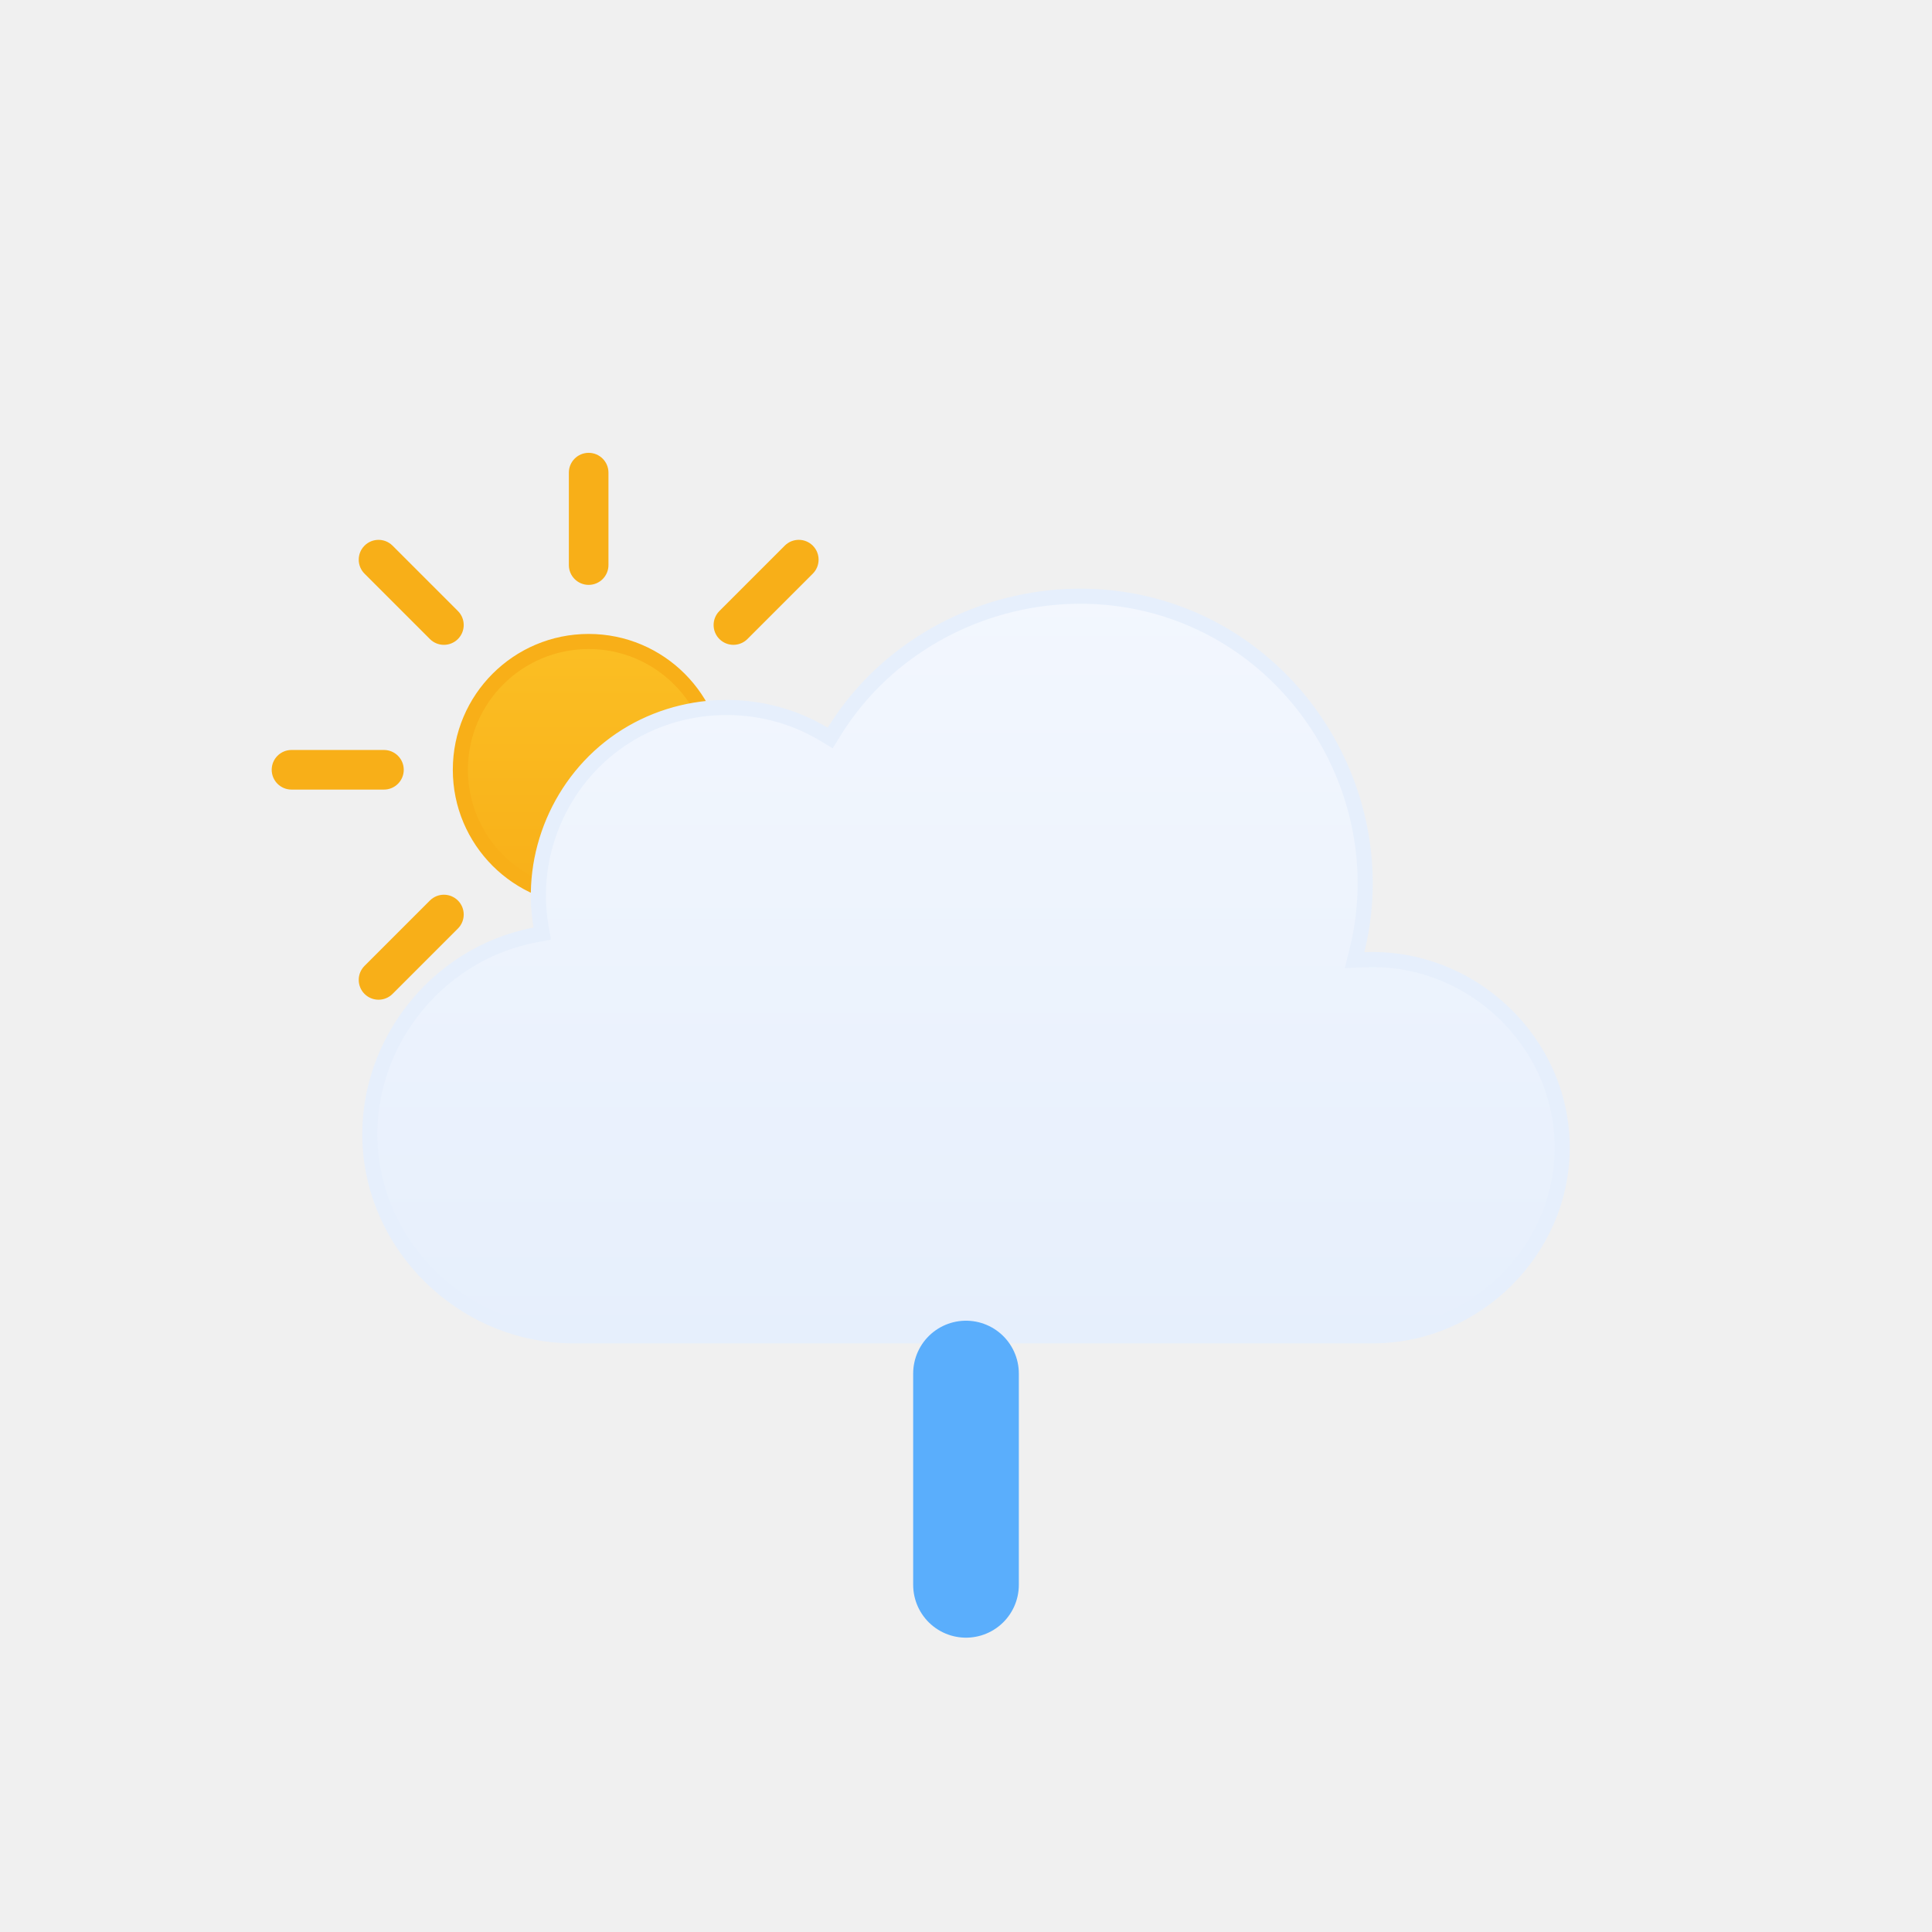
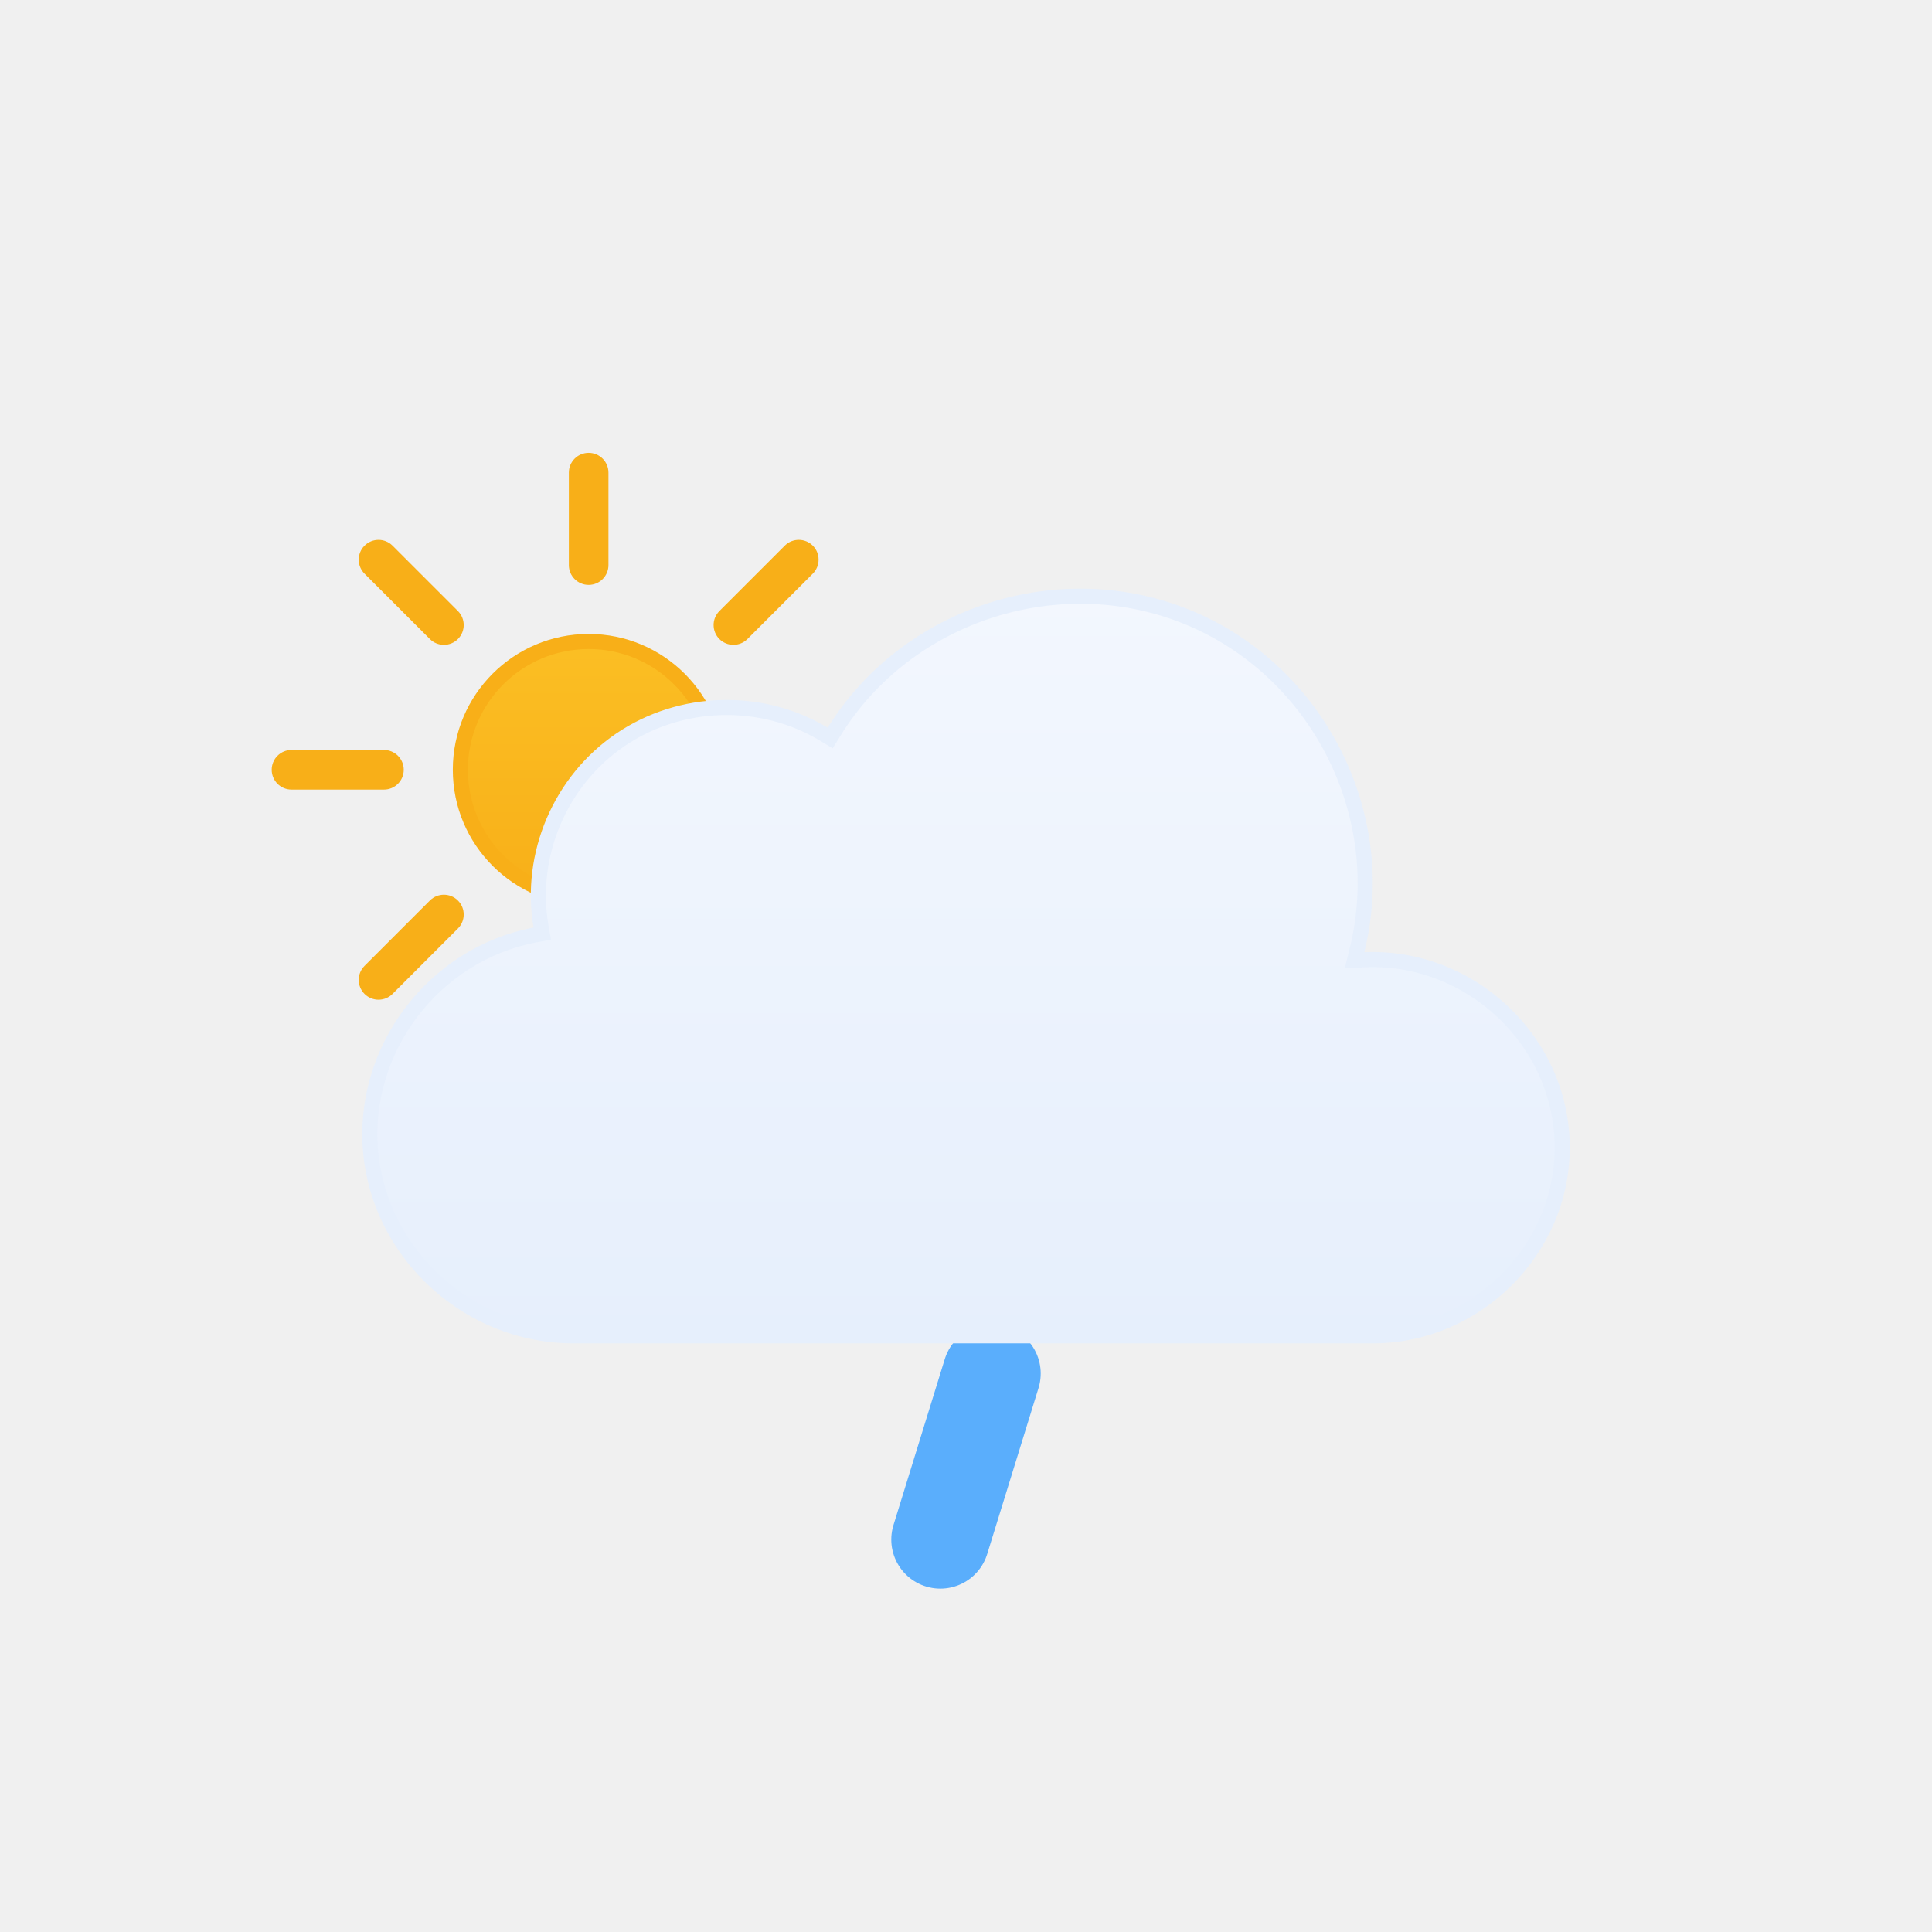
<svg xmlns="http://www.w3.org/2000/svg" fill="none" viewBox="0 0 128 128">
+   <style>.flake{transform-box:fill-box;transform-origin:center}.anim .drop{animation:fall .9s linear infinite}.anim .flake{animation:drift 2.8s ease-in-out infinite}@keyframes fall{0%{transform:translate(3.1px,-10px);opacity:0}12%,88%{opacity:1}100%{transform:translate(-3.7px,12px);opacity:0}}@keyframes drift{0%{transform:translate(0,-8px) rotate(0deg);opacity:0}12%,88%{opacity:1}50%{transform:translate(2.5px,1px) rotate(50deg)}100%{transform:translate(-1px,10px) rotate(100deg);opacity:0}}@media (prefers-reduced-motion:reduce){.anim .drop,.anim .flake{animation:none}}</style>
  <g id="partly-cloudy-day-rain__partly-cloudy-day-rain" clip-path="url(#partly-cloudy-day-rain__clip0_1858_8372)">
+     <g id="partly-cloudy-day-rain__Precipitation">
+       <g class="drop" style="animation-delay:0s">
+         <path stroke="#5aaefc" stroke-linecap="round" stroke-width="6.5" d="M65.7 91L62.3 102" />
+       </g>
+     </g>
    <g id="partly-cloudy-day-rain__Sky">
      <g id="partly-cloudy-day-rain__Sun">
        <circle id="partly-cloudy-day-rain__Core" cx="39" cy="51" r="8.5" fill="url(#partly-cloudy-day-rain__paint0_linear_1858_8372)" stroke="#f8af18" />
        <g id="partly-cloudy-day-rain__Rays">
          <path fill="#f8af18" d="M37.688 31.313a1.312 1.312 0 1 1 2.624 0v6.125a1.312 1.312 0 1 1-2.624 0zM51.993 36.15a1.312 1.312 0 1 1 1.856 1.857l-4.33 4.33a1.312 1.312 0 1 1-1.857-1.855zM58.688 49.688a1.312 1.312 0 1 1 0 2.624h-6.126a1.312 1.312 0 1 1 0-2.624zM53.85 63.993a1.312 1.312 0 1 1-1.857 1.856l-4.33-4.33a1.312 1.312 0 1 1 1.855-1.857zM37.688 64.563a1.312 1.312 0 1 1 2.624 0v6.124a1.312 1.312 0 1 1-2.624 0zM28.482 59.662a1.312 1.312 0 1 1 1.856 1.856l-4.331 4.331a1.312 1.312 0 1 1-1.856-1.856zM25.438 49.688a1.312 1.312 0 1 1 0 2.624h-6.125a1.312 1.312 0 1 1 0-2.624zM30.338 40.482a1.312 1.312 0 1 1-1.856 1.856l-4.331-4.331a1.312 1.312 0 1 1 1.856-1.856z" />
        </g>
      </g>
      <g id="partly-cloudy-day-rain__Clouds">
        <g id="partly-cloudy-day-rain__Cloud">
          <path id="partly-cloudy-day-rain__Cloud_2" fill="url(#partly-cloudy-day-rain__paint1_linear_1858_8372)" stroke="#e6effc" stroke-miterlimit="10" d="M55.262 48.475c4.86-7.864 15.035-11.095 23.553-7.532 8.506 3.56 13.323 13.06 11.088 22.022l-.161.65.669-.03c7.01-.306 13.089 5.407 13.089 12.443 0 6.811-5.728 12.472-12.523 12.472H37.954c-6.826.002-12.751-5.33-13.395-12.14-.643-6.808 4.178-13.148 10.884-14.415l.483-.092-.084-.484c-.816-4.745 1.284-9.652 5.263-12.356 3.99-2.712 9.34-2.86 13.475-.373l.423.255z" />
        </g>
-       </g>
-     </g>
-     <g id="partly-cloudy-day-rain__Precipitation">
-       <g id="partly-cloudy-day-rain__Raindrops">
-         <path stroke="#5aaefc" stroke-linecap="round" stroke-width="7" d="M64 91v14" />
      </g>
    </g>
  </g>
  <defs>
    <linearGradient id="partly-cloudy-day-rain__paint0_linear_1858_8372" x1="39" x2="39" y1="42" y2="60" gradientUnits="userSpaceOnUse">
      <stop stop-color="#fbbf24" />
      <stop offset="1" stop-color="#f8af18" />
    </linearGradient>
    <linearGradient id="partly-cloudy-day-rain__paint1_linear_1858_8372" x1="64.001" x2="64.001" y1="39" y2="89" gradientUnits="userSpaceOnUse">
      <stop stop-color="#f3f7fe" />
      <stop offset="1" stop-color="#e6effc" />
    </linearGradient>
    <clipPath id="partly-cloudy-day-rain__clip0_1858_8372">
      <rect width="128" height="128" fill="#fff" />
    </clipPath>
  </defs>
</svg>
